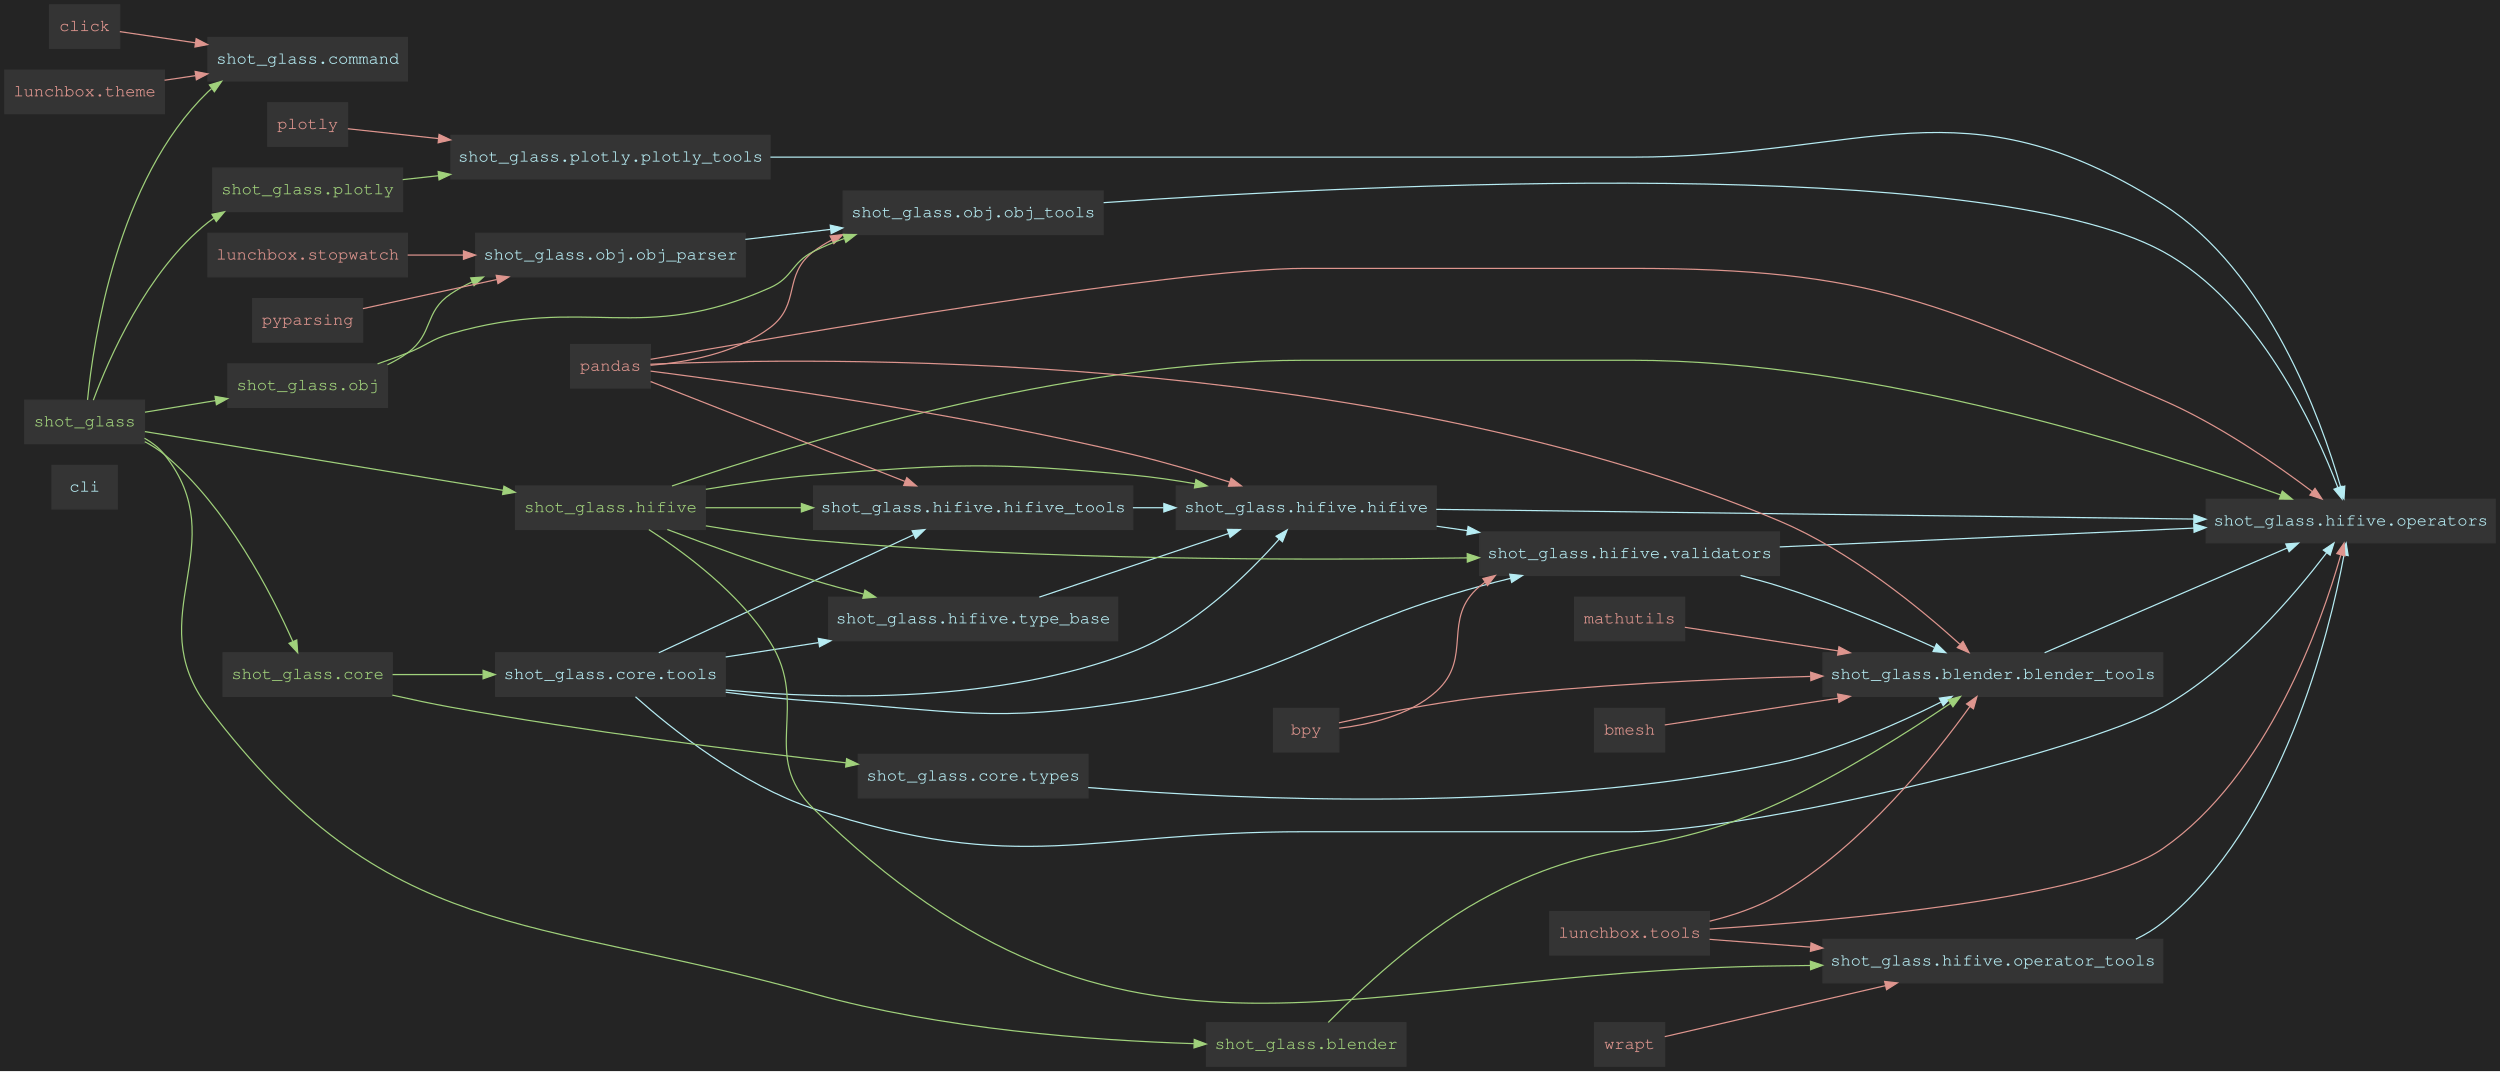
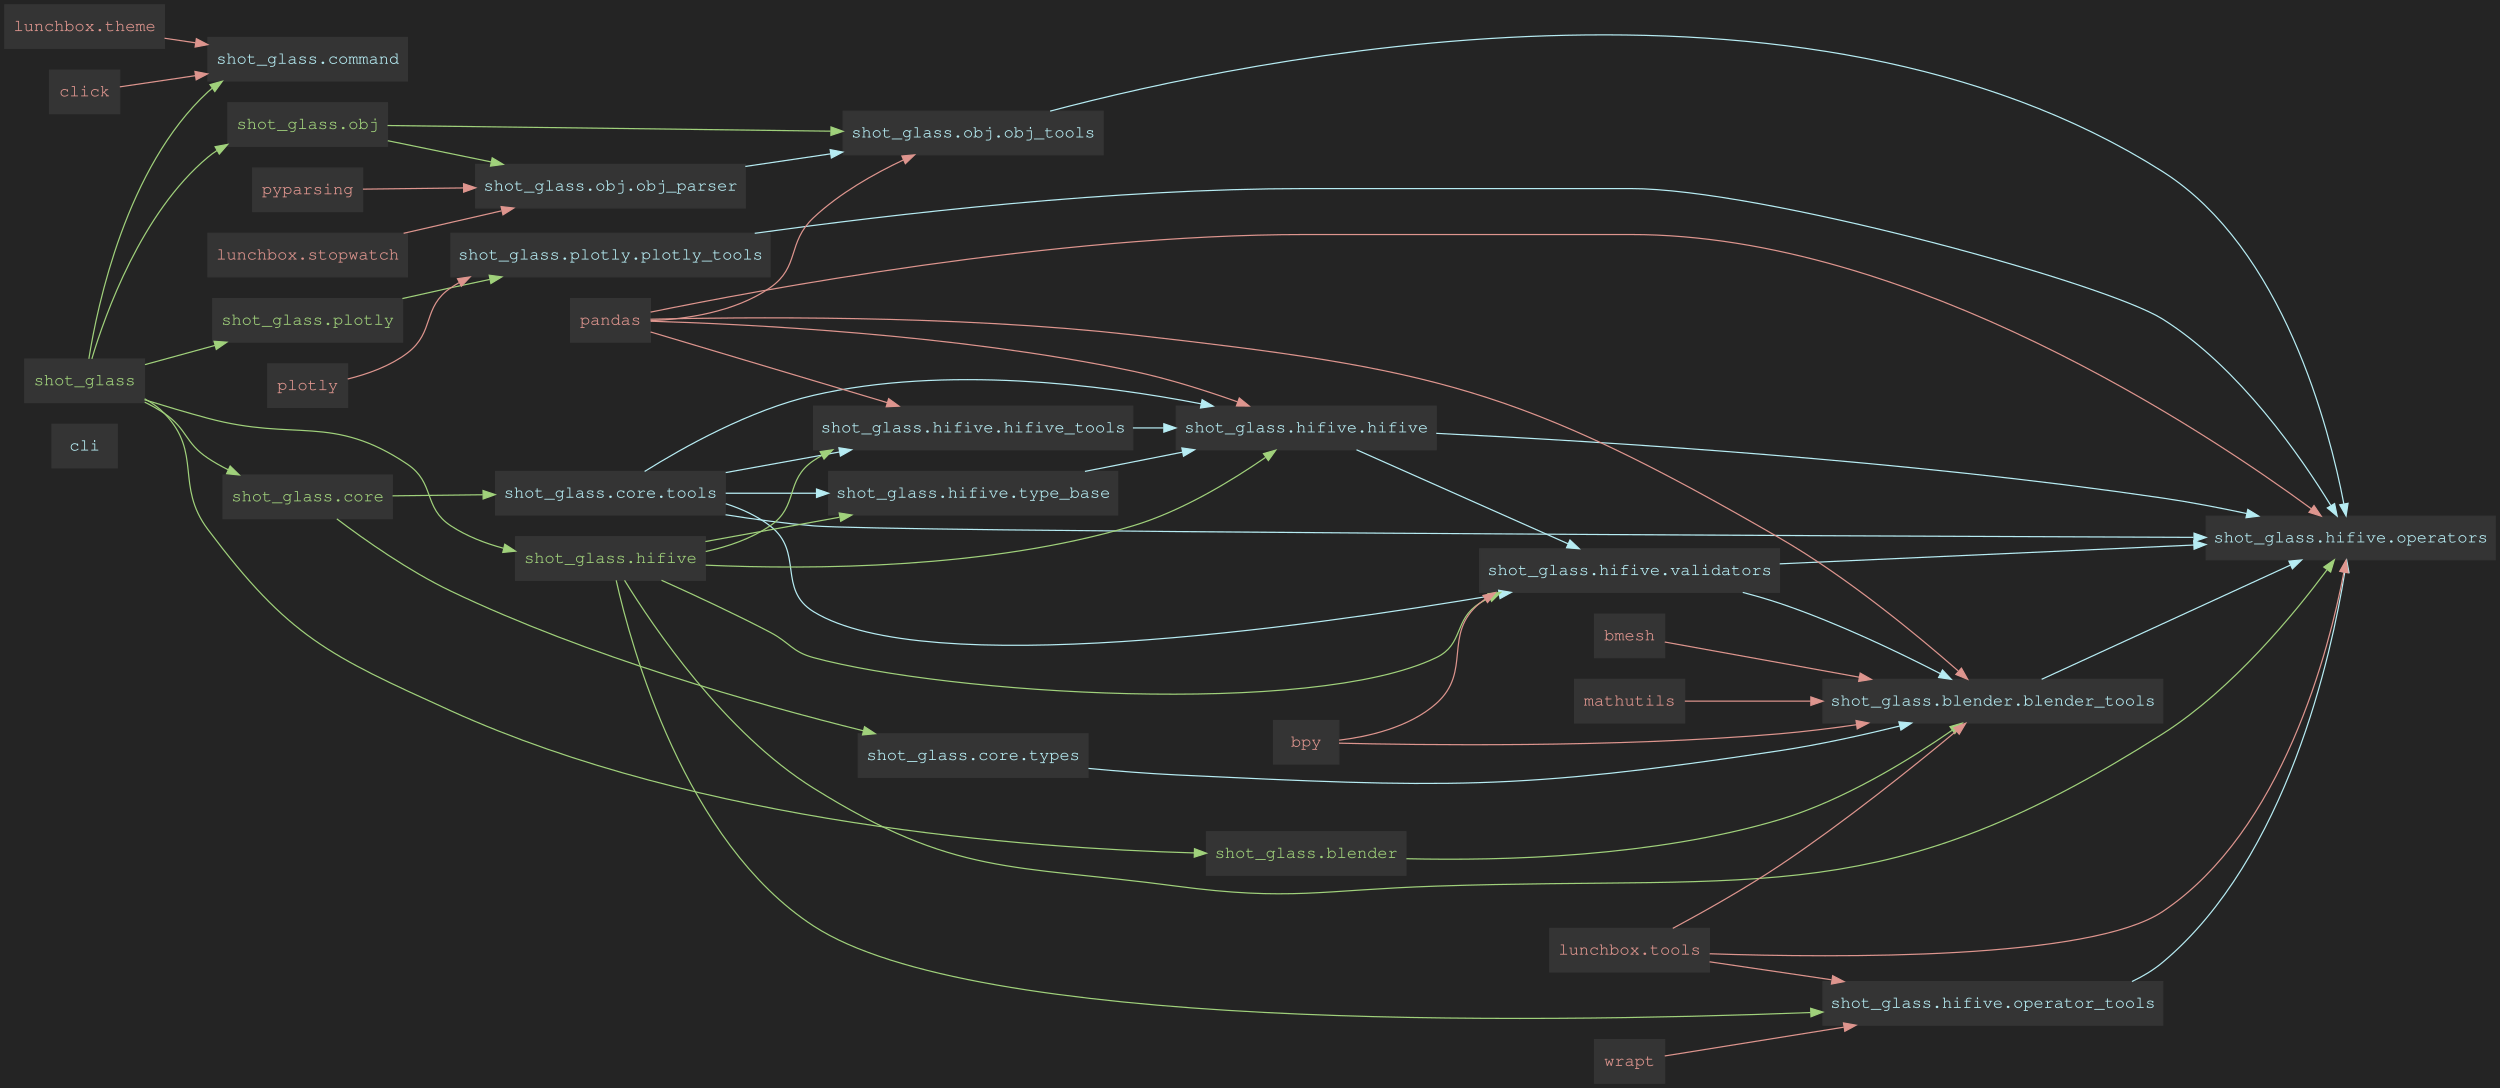
- <svg xmlns="http://www.w3.org/2000/svg" width="2068pt" height="886pt" viewBox="0.00 0.00 2068.00 886.00">
-   <g id="graph0" class="graph" transform="scale(1 1) rotate(0) translate(4 882)">
-     <polygon fill="#242424" stroke="transparent" points="-4,4 -4,-882 2064,-882 2064,4 -4,4" />
+ <svg xmlns="http://www.w3.org/2000/svg" width="2068pt" height="900pt" viewBox="0.00 0.00 2068.00 900.00">
+   <g id="graph0" class="graph" transform="scale(1 1) rotate(0) translate(4 896)">
+     <polygon fill="#242424" stroke="transparent" points="-4,4 -4,-896 2064,-896 2064,4 -4,4" />
    <g id="node1" class="node">
-       <polygon fill="#343434" stroke="#343434" points="93,-497 39,-497 39,-461 93,-461 93,-497" />
-       <text text-anchor="middle" x="66" y="-475.3" font-family="Courier,monospace" font-size="14.00" fill="#b6ecf3">cli</text>
+       <polygon fill="#343434" stroke="#343434" points="93,-545 39,-545 39,-509 93,-509 93,-545" />
+       <text text-anchor="middle" x="66" y="-523.3" font-family="Courier,monospace" font-size="14.00" fill="#b6ecf3">cli</text>
    </g>
    <g id="node2" class="node">
-       <polygon fill="#343434" stroke="#343434" points="1785,-342 1504,-342 1504,-306 1785,-306 1785,-342" />
-       <text text-anchor="middle" x="1644.5" y="-320.3" font-family="Courier,monospace" font-size="14.00" fill="#b6ecf3">shot_glass.blender.blender_tools</text>
+       <polygon fill="#343434" stroke="#343434" points="1785,-334 1504,-334 1504,-298 1785,-298 1785,-334" />
+       <text text-anchor="middle" x="1644.5" y="-312.3" font-family="Courier,monospace" font-size="14.00" fill="#b6ecf3">shot_glass.blender.blender_tools</text>
    </g>
    <g id="node9" class="node">
      <polygon fill="#343434" stroke="#343434" points="2060,-469 1821,-469 1821,-433 2060,-433 2060,-469" />
      <text text-anchor="middle" x="1940.5" y="-447.3" font-family="Courier,monospace" font-size="14.00" fill="#b6ecf3">shot_glass.hifive.operators</text>
    </g>
    <g id="edge1" class="edge">
-       <path fill="none" stroke="#b6ecf3" d="M1687.31,-342.06C1740.17,-364.9 1831.14,-404.19 1888.16,-428.82" />
-       <polygon fill="#b6ecf3" stroke="#b6ecf3" points="1886.79,-432.04 1897.36,-432.8 1889.57,-425.62 1886.79,-432.04" />
+       <path fill="none" stroke="#b6ecf3" d="M1684.85,-334.07C1738.06,-358.5 1832.92,-402.06 1890.64,-428.56" />
+       <polygon fill="#b6ecf3" stroke="#b6ecf3" points="1889.37,-431.83 1899.92,-432.82 1892.29,-425.47 1889.37,-431.83" />
    </g>
    <g id="node3" class="node">
-       <polygon fill="#343434" stroke="#343434" points="333,-851 168,-851 168,-815 333,-815 333,-851" />
-       <text text-anchor="middle" x="250.5" y="-829.3" font-family="Courier,monospace" font-size="14.00" fill="#b6ecf3">shot_glass.command</text>
+       <polygon fill="#343434" stroke="#343434" points="333,-865 168,-865 168,-829 333,-829 333,-865" />
+       <text text-anchor="middle" x="250.5" y="-843.3" font-family="Courier,monospace" font-size="14.00" fill="#b6ecf3">shot_glass.command</text>
    </g>
    <g id="node4" class="node">
-       <polygon fill="#343434" stroke="#343434" points="596,-342 406,-342 406,-306 596,-306 596,-342" />
-       <text text-anchor="middle" x="501" y="-320.3" font-family="Courier,monospace" font-size="14.00" fill="#b6ecf3">shot_glass.core.tools</text>
+       <polygon fill="#343434" stroke="#343434" points="596,-506 406,-506 406,-470 596,-470 596,-506" />
+       <text text-anchor="middle" x="501" y="-484.3" font-family="Courier,monospace" font-size="14.00" fill="#b6ecf3">shot_glass.core.tools</text>
    </g>
    <g id="node6" class="node">
-       <polygon fill="#343434" stroke="#343434" points="1184,-480 969,-480 969,-444 1184,-444 1184,-480" />
-       <text text-anchor="middle" x="1076.5" y="-458.3" font-family="Courier,monospace" font-size="14.00" fill="#b6ecf3">shot_glass.hifive.hifive</text>
+       <polygon fill="#343434" stroke="#343434" points="1184,-560 969,-560 969,-524 1184,-524 1184,-560" />
+       <text text-anchor="middle" x="1076.5" y="-538.3" font-family="Courier,monospace" font-size="14.00" fill="#b6ecf3">shot_glass.hifive.hifive</text>
    </g>
    <g id="edge2" class="edge">
-       <path fill="none" stroke="#b6ecf3" d="M596.33,-311.25C686.1,-302.97 823.36,-300.49 933,-343 983.27,-362.49 1028.68,-407.32 1054.13,-436.05" />
-       <polygon fill="#b6ecf3" stroke="#b6ecf3" points="1051.56,-438.43 1060.76,-443.69 1056.85,-433.85 1051.56,-438.43" />
+       <path fill="none" stroke="#b6ecf3" d="M529.22,-506.02C561.14,-525.97 616.4,-556.92 669,-569 777.63,-593.96 906.57,-577.95 989.64,-561.96" />
+       <polygon fill="#b6ecf3" stroke="#b6ecf3" points="990.4,-565.38 999.54,-560.02 989.05,-558.51 990.4,-565.38" />
    </g>
    <g id="node7" class="node">
-       <polygon fill="#343434" stroke="#343434" points="933,-480 669,-480 669,-444 933,-444 933,-480" />
-       <text text-anchor="middle" x="801" y="-458.3" font-family="Courier,monospace" font-size="14.00" fill="#b6ecf3">shot_glass.hifive.hifive_tools</text>
+       <polygon fill="#343434" stroke="#343434" points="933,-560 669,-560 669,-524 933,-524 933,-560" />
+       <text text-anchor="middle" x="801" y="-538.3" font-family="Courier,monospace" font-size="14.00" fill="#b6ecf3">shot_glass.hifive.hifive_tools</text>
    </g>
    <g id="edge3" class="edge">
-       <path fill="none" stroke="#b6ecf3" d="M540.96,-342.04C595.06,-367.09 692.89,-412.4 751.6,-439.59" />
-       <polygon fill="#b6ecf3" stroke="#b6ecf3" points="750.49,-442.93 761.03,-443.95 753.43,-436.58 750.49,-442.93" />
+       <path fill="none" stroke="#b6ecf3" d="M596.29,-505.09C626.22,-510.51 659.56,-516.55 690.47,-522.15" />
+       <polygon fill="#b6ecf3" stroke="#b6ecf3" points="689.94,-525.61 700.41,-523.95 691.19,-518.73 689.94,-525.61" />
    </g>
    <g id="edge4" class="edge">
-       <path fill="none" stroke="#b6ecf3" d="M521.67,-305.62C551.08,-279.46 609.45,-232.51 669,-213 840.87,-156.68 894.64,-194 1075.5,-194 1075.5,-194 1075.5,-194 1345,-194 1443.43,-194 1719.28,-259.89 1785,-297 1842.92,-329.7 1894.08,-390.01 1920.5,-424.66" />
-       <polygon fill="#b6ecf3" stroke="#b6ecf3" points="1917.87,-426.98 1926.67,-432.88 1923.47,-422.78 1917.87,-426.98" />
+       <path fill="none" stroke="#b6ecf3" d="M596.19,-470.2C619.87,-466.43 645.29,-463 669,-461 725.05,-456.28 1498.52,-452.73 1810.45,-451.49" />
+       <polygon fill="#b6ecf3" stroke="#b6ecf3" points="1810.91,-454.98 1820.9,-451.44 1810.89,-447.98 1810.91,-454.98" />
    </g>
    <g id="node10" class="node">
-       <polygon fill="#343434" stroke="#343434" points="920.5,-388 681.5,-388 681.5,-352 920.5,-352 920.5,-388" />
-       <text text-anchor="middle" x="801" y="-366.3" font-family="Courier,monospace" font-size="14.00" fill="#b6ecf3">shot_glass.hifive.type_base</text>
+       <polygon fill="#343434" stroke="#343434" points="920.5,-506 681.5,-506 681.5,-470 920.5,-470 920.5,-506" />
+       <text text-anchor="middle" x="801" y="-484.3" font-family="Courier,monospace" font-size="14.00" fill="#b6ecf3">shot_glass.hifive.type_base</text>
    </g>
    <g id="edge5" class="edge">
-       <path fill="none" stroke="#b6ecf3" d="M596.29,-338.55C620.68,-342.32 647.33,-346.43 673.09,-350.41" />
-       <polygon fill="#b6ecf3" stroke="#b6ecf3" points="672.87,-353.92 683.29,-351.98 673.94,-347 672.87,-353.92" />
+       <path fill="none" stroke="#b6ecf3" d="M596.29,-488C620.15,-488 646.18,-488 671.42,-488" />
+       <polygon fill="#b6ecf3" stroke="#b6ecf3" points="671.42,-491.5 681.42,-488 671.42,-484.5 671.42,-491.5" />
    </g>
    <g id="node11" class="node">
      <polygon fill="#343434" stroke="#343434" points="1468,-442 1220,-442 1220,-406 1468,-406 1468,-442" />
      <text text-anchor="middle" x="1344" y="-420.3" font-family="Courier,monospace" font-size="14.00" fill="#b6ecf3">shot_glass.hifive.validators</text>
    </g>
    <g id="edge6" class="edge">
-       <path fill="none" stroke="#b6ecf3" d="M596.29,-309.39C619.97,-306.32 645.36,-303.55 669,-302 786.08,-294.32 817.16,-283.33 933,-302 1065.65,-323.38 1090.43,-361.44 1220,-397 1228.27,-399.27 1236.9,-401.48 1245.57,-403.59" />
-       <polygon fill="#b6ecf3" stroke="#b6ecf3" points="1244.84,-407.01 1255.37,-405.93 1246.46,-400.21 1244.84,-407.01" />
+       <path fill="none" stroke="#b6ecf3" d="M596.33,-479.31C609.5,-475.13 622.21,-469.25 633,-461 661.11,-439.52 638.85,-408.52 669,-390 761.04,-333.47 1070.16,-376.01 1235.89,-404.24" />
+       <polygon fill="#b6ecf3" stroke="#b6ecf3" points="1235.66,-407.75 1246.11,-405.99 1236.85,-400.85 1235.66,-407.75" />
    </g>
    <g id="node5" class="node">
-       <polygon fill="#343434" stroke="#343434" points="896,-258 706,-258 706,-222 896,-222 896,-258" />
-       <text text-anchor="middle" x="801" y="-236.3" font-family="Courier,monospace" font-size="14.00" fill="#b6ecf3">shot_glass.core.types</text>
+       <polygon fill="#343434" stroke="#343434" points="896,-289 706,-289 706,-253 896,-253 896,-289" />
+       <text text-anchor="middle" x="801" y="-267.3" font-family="Courier,monospace" font-size="14.00" fill="#b6ecf3">shot_glass.core.types</text>
    </g>
    <g id="edge7" class="edge">
-       <path fill="none" stroke="#b6ecf3" d="M896.15,-230.55C1026.29,-219.97 1267.76,-209.29 1468,-251 1515.69,-260.93 1566.74,-283.68 1601.41,-301.17" />
-       <polygon fill="#b6ecf3" stroke="#b6ecf3" points="1600.24,-304.5 1610.74,-305.94 1603.43,-298.27 1600.24,-304.5" />
+       <path fill="none" stroke="#b6ecf3" d="M896.39,-260.37C920.06,-258.14 945.43,-256.13 969,-255 1190.7,-244.4 1248.53,-241.85 1468,-275 1500.94,-279.98 1536.84,-287.9 1567.54,-295.47" />
+       <polygon fill="#b6ecf3" stroke="#b6ecf3" points="1566.76,-298.88 1577.31,-297.91 1568.46,-292.09 1566.76,-298.88" />
    </g>
    <g id="edge8" class="edge">
-       <path fill="none" stroke="#b6ecf3" d="M1184.06,-460.64C1342.61,-458.62 1640.2,-454.82 1810.72,-452.64" />
-       <polygon fill="#b6ecf3" stroke="#b6ecf3" points="1810.81,-456.14 1820.76,-452.52 1810.72,-449.14 1810.81,-456.14" />
+       <path fill="none" stroke="#b6ecf3" d="M1184.06,-537.54C1322.96,-530.75 1573.15,-515.18 1785,-484 1807.69,-480.66 1832.05,-475.98 1854.55,-471.19" />
+       <polygon fill="#b6ecf3" stroke="#b6ecf3" points="1855.38,-474.6 1864.41,-469.07 1853.9,-467.76 1855.38,-474.6" />
    </g>
    <g id="edge9" class="edge">
-       <path fill="none" stroke="#b6ecf3" d="M1184.34,-446.71C1192.73,-445.51 1201.26,-444.29 1209.8,-443.06" />
-       <polygon fill="#b6ecf3" stroke="#b6ecf3" points="1210.41,-446.51 1219.81,-441.63 1209.41,-439.58 1210.41,-446.51" />
+       <path fill="none" stroke="#b6ecf3" d="M1118.11,-523.95C1165.06,-503.09 1242.34,-468.74 1292.95,-446.24" />
+       <polygon fill="#b6ecf3" stroke="#b6ecf3" points="1294.68,-449.31 1302.39,-442.05 1291.83,-442.91 1294.68,-449.31" />
    </g>
    <g id="edge10" class="edge">
-       <path fill="none" stroke="#b6ecf3" d="M933.14,-462C941.62,-462 950.13,-462 958.54,-462" />
-       <polygon fill="#b6ecf3" stroke="#b6ecf3" points="958.73,-465.5 968.73,-462 958.73,-458.5 958.73,-465.5" />
+       <path fill="none" stroke="#b6ecf3" d="M933.14,-542C941.62,-542 950.13,-542 958.54,-542" />
+       <polygon fill="#b6ecf3" stroke="#b6ecf3" points="958.73,-545.5 968.73,-542 958.73,-538.5 958.73,-545.5" />
    </g>
    <g id="node8" class="node">
-       <polygon fill="#343434" stroke="#343434" points="1785,-105 1504,-105 1504,-69 1785,-69 1785,-105" />
-       <text text-anchor="middle" x="1644.5" y="-83.3" font-family="Courier,monospace" font-size="14.00" fill="#b6ecf3">shot_glass.hifive.operator_tools</text>
+       <polygon fill="#343434" stroke="#343434" points="1785,-84 1504,-84 1504,-48 1785,-48 1785,-84" />
+       <text text-anchor="middle" x="1644.5" y="-62.3" font-family="Courier,monospace" font-size="14.00" fill="#b6ecf3">shot_glass.hifive.operator_tools</text>
    </g>
    <g id="edge11" class="edge">
-       <path fill="none" stroke="#b6ecf3" d="M1762.78,-105.14C1770.72,-108.96 1778.24,-113.53 1785,-119 1884.27,-199.34 1922.88,-358.02 1934.9,-422.63" />
-       <polygon fill="#b6ecf3" stroke="#b6ecf3" points="1931.53,-423.63 1936.73,-432.86 1938.42,-422.4 1931.53,-423.63" />
+       <path fill="none" stroke="#b6ecf3" d="M1759.53,-84.09C1768.7,-88.36 1777.36,-93.59 1785,-100 1888.19,-186.5 1924.77,-355.39 1935.57,-422.51" />
+       <polygon fill="#b6ecf3" stroke="#b6ecf3" points="1932.17,-423.39 1937.15,-432.74 1939.09,-422.32 1932.17,-423.39" />
    </g>
    <g id="edge12" class="edge">
-       <path fill="none" stroke="#b6ecf3" d="M855.71,-388.07C900.68,-403.19 964.94,-424.81 1012.36,-440.76" />
-       <polygon fill="#b6ecf3" stroke="#b6ecf3" points="1011.32,-444.1 1021.91,-443.97 1013.55,-437.47 1011.32,-444.1" />
+       <path fill="none" stroke="#b6ecf3" d="M893.45,-506.06C919.34,-511.17 947.67,-516.76 974.1,-521.98" />
+       <polygon fill="#b6ecf3" stroke="#b6ecf3" points="973.65,-525.46 984.13,-523.96 975,-518.59 973.65,-525.46" />
    </g>
    <g id="edge13" class="edge">
-       <path fill="none" stroke="#b6ecf3" d="M1435.83,-405.98C1446.75,-403.25 1457.68,-400.25 1468,-397 1512.45,-383 1561.27,-362.23 1596.1,-346.42" />
-       <polygon fill="#b6ecf3" stroke="#b6ecf3" points="1597.91,-349.45 1605.54,-342.1 1594.99,-343.08 1597.91,-349.45" />
+       <path fill="none" stroke="#b6ecf3" d="M1437.61,-405.94C1447.95,-403.26 1458.26,-400.27 1468,-397 1515.01,-381.2 1566.23,-356.65 1601.14,-338.71" />
+       <polygon fill="#b6ecf3" stroke="#b6ecf3" points="1602.82,-341.78 1610.09,-334.07 1599.6,-335.57 1602.82,-341.78" />
    </g>
    <g id="edge14" class="edge">
      <path fill="none" stroke="#b6ecf3" d="M1468.18,-429.59C1568.32,-434.14 1709.16,-440.54 1810.77,-445.15" />
      <polygon fill="#b6ecf3" stroke="#b6ecf3" points="1810.64,-448.65 1820.79,-445.61 1810.95,-441.66 1810.64,-448.65" />
    </g>
    <g id="node12" class="node">
-       <polygon fill="#343434" stroke="#343434" points="612.5,-689 389.5,-689 389.5,-653 612.5,-653 612.5,-689" />
-       <text text-anchor="middle" x="501" y="-667.3" font-family="Courier,monospace" font-size="14.00" fill="#b6ecf3">shot_glass.obj.obj_parser</text>
+       <polygon fill="#343434" stroke="#343434" points="612.5,-760 389.5,-760 389.5,-724 612.5,-724 612.5,-760" />
+       <text text-anchor="middle" x="501" y="-738.3" font-family="Courier,monospace" font-size="14.00" fill="#b6ecf3">shot_glass.obj.obj_parser</text>
    </g>
    <g id="node13" class="node">
-       <polygon fill="#343434" stroke="#343434" points="908.5,-724 693.5,-724 693.5,-688 908.5,-688 908.5,-724" />
-       <text text-anchor="middle" x="801" y="-702.3" font-family="Courier,monospace" font-size="14.00" fill="#b6ecf3">shot_glass.obj.obj_tools</text>
+       <polygon fill="#343434" stroke="#343434" points="908.5,-804 693.5,-804 693.5,-768 908.5,-768 908.5,-804" />
+       <text text-anchor="middle" x="801" y="-782.3" font-family="Courier,monospace" font-size="14.00" fill="#b6ecf3">shot_glass.obj.obj_tools</text>
    </g>
    <g id="edge15" class="edge">
-       <path fill="none" stroke="#b6ecf3" d="M612.54,-683.98C635.48,-686.68 659.73,-689.53 682.9,-692.25" />
-       <polygon fill="#b6ecf3" stroke="#b6ecf3" points="682.76,-695.75 693.1,-693.45 683.58,-688.8 682.76,-695.75" />
+       <path fill="none" stroke="#b6ecf3" d="M612.54,-758.32C635.59,-761.72 659.95,-765.32 683.21,-768.76" />
+       <polygon fill="#b6ecf3" stroke="#b6ecf3" points="682.7,-772.22 693.1,-770.22 683.72,-765.29 682.7,-772.22" />
    </g>
    <g id="edge16" class="edge">
-       <path fill="none" stroke="#b6ecf3" d="M908.91,-714.36C1131.62,-729.87 1636.83,-754.7 1785,-674 1863.94,-631.01 1911.05,-528.18 1929.91,-478.62" />
-       <polygon fill="#b6ecf3" stroke="#b6ecf3" points="1933.22,-479.77 1933.41,-469.18 1926.66,-477.34 1933.22,-479.77" />
+       <path fill="none" stroke="#b6ecf3" d="M864.66,-804.08C1030.29,-847.93 1487.37,-943.06 1785,-754 1884.65,-690.7 1922.89,-541.46 1934.85,-479.13" />
+       <polygon fill="#b6ecf3" stroke="#b6ecf3" points="1938.31,-479.68 1936.67,-469.21 1931.43,-478.42 1938.31,-479.68" />
    </g>
    <g id="node14" class="node">
-       <polygon fill="#343434" stroke="#343434" points="633,-770 369,-770 369,-734 633,-734 633,-770" />
-       <text text-anchor="middle" x="501" y="-748.3" font-family="Courier,monospace" font-size="14.00" fill="#b6ecf3">shot_glass.plotly.plotly_tools</text>
+       <polygon fill="#343434" stroke="#343434" points="633,-703 369,-703 369,-667 633,-667 633,-703" />
+       <text text-anchor="middle" x="501" y="-681.3" font-family="Courier,monospace" font-size="14.00" fill="#b6ecf3">shot_glass.plotly.plotly_tools</text>
    </g>
    <g id="edge17" class="edge">
-       <path fill="none" stroke="#b6ecf3" d="M633.26,-752C749.5,-752 923.79,-752 1075.5,-752 1075.5,-752 1075.5,-752 1345,-752 1541.32,-752 1619,-817.81 1785,-713 1872.04,-658.04 1916.11,-534.86 1932.18,-479.23" />
-       <polygon fill="#b6ecf3" stroke="#b6ecf3" points="1935.62,-479.92 1934.94,-469.35 1928.88,-478.04 1935.62,-479.92" />
+       <path fill="none" stroke="#b6ecf3" d="M620.31,-703.01C736.05,-719.05 917.46,-740 1075.5,-740 1075.5,-740 1075.5,-740 1345,-740 1451.43,-740 1736.5,-662.52 1785,-632 1848.59,-591.99 1899.79,-517.5 1924.12,-477.7" />
+       <polygon fill="#b6ecf3" stroke="#b6ecf3" points="1927.16,-479.43 1929.31,-469.06 1921.16,-475.83 1927.16,-479.43" />
    </g>
    <g id="node15" class="node">
-       <polygon fill="#343434" stroke="#343434" points="95,-878 37,-878 37,-842 95,-842 95,-878" />
-       <text text-anchor="middle" x="66" y="-856.3" font-family="Courier,monospace" font-size="14.00" fill="#de958e">click</text>
+       <polygon fill="#343434" stroke="#343434" points="95,-838 37,-838 37,-802 95,-802 95,-838" />
+       <text text-anchor="middle" x="66" y="-816.3" font-family="Courier,monospace" font-size="14.00" fill="#de958e">click</text>
    </g>
    <g id="edge18" class="edge">
-       <path fill="none" stroke="#de958e" d="M95.12,-855.84C112.1,-853.33 134.81,-849.97 157.57,-846.6" />
-       <polygon fill="#de958e" stroke="#de958e" points="158.28,-850.03 167.66,-845.11 157.26,-843.11 158.28,-850.03" />
+       <path fill="none" stroke="#de958e" d="M95.12,-824.16C112.1,-826.67 134.81,-830.03 157.57,-833.4" />
+       <polygon fill="#de958e" stroke="#de958e" points="157.26,-836.89 167.66,-834.89 158.28,-829.97 157.26,-836.89" />
    </g>
    <g id="node16" class="node">
-       <polygon fill="#343434" stroke="#343434" points="132,-824 0,-824 0,-788 132,-788 132,-824" />
-       <text text-anchor="middle" x="66" y="-802.3" font-family="Courier,monospace" font-size="14.00" fill="#de958e">lunchbox.theme</text>
+       <polygon fill="#343434" stroke="#343434" points="132,-892 0,-892 0,-856 132,-856 132,-892" />
+       <text text-anchor="middle" x="66" y="-870.3" font-family="Courier,monospace" font-size="14.00" fill="#de958e">lunchbox.theme</text>
    </g>
    <g id="edge19" class="edge">
-       <path fill="none" stroke="#de958e" d="M132.11,-815.63C140.43,-816.86 149.06,-818.14 157.69,-819.42" />
-       <polygon fill="#de958e" stroke="#de958e" points="157.41,-822.91 167.82,-820.92 158.44,-815.99 157.41,-822.91" />
+       <path fill="none" stroke="#de958e" d="M132.11,-864.37C140.43,-863.14 149.06,-861.86 157.69,-860.58" />
+       <polygon fill="#de958e" stroke="#de958e" points="158.44,-864.01 167.82,-859.08 157.41,-857.09 158.44,-864.01" />
    </g>
    <g id="node17" class="node">
-       <polygon fill="#343434" stroke="#343434" points="320.5,-342 180.5,-342 180.5,-306 320.5,-306 320.5,-342" />
-       <text text-anchor="middle" x="250.5" y="-320.3" font-family="Courier,monospace" font-size="14.00" fill="#a0d17b">shot_glass.core</text>
+       <polygon fill="#343434" stroke="#343434" points="320.5,-503 180.5,-503 180.5,-467 320.5,-467 320.5,-503" />
+       <text text-anchor="middle" x="250.5" y="-481.3" font-family="Courier,monospace" font-size="14.00" fill="#a0d17b">shot_glass.core</text>
    </g>
    <g id="edge20" class="edge">
-       <path fill="none" stroke="#a0d17b" d="M320.72,-324C343.82,-324 370.1,-324 395.28,-324" />
-       <polygon fill="#a0d17b" stroke="#a0d17b" points="395.61,-327.5 405.61,-324 395.61,-320.5 395.61,-327.5" />
+       <path fill="none" stroke="#a0d17b" d="M320.72,-485.84C343.82,-486.11 370.1,-486.43 395.28,-486.74" />
+       <polygon fill="#a0d17b" stroke="#a0d17b" points="395.57,-490.24 405.61,-486.86 395.66,-483.24 395.57,-490.24" />
    </g>
    <g id="edge21" class="edge">
-       <path fill="none" stroke="#a0d17b" d="M320.55,-306.99C336.41,-303.4 353.24,-299.85 369,-297 480.03,-276.95 608.36,-260.88 695.92,-250.98" />
-       <polygon fill="#a0d17b" stroke="#a0d17b" points="696.31,-254.45 705.86,-249.86 695.53,-247.5 696.31,-254.45" />
+       <path fill="none" stroke="#a0d17b" d="M274.63,-466.79C297.52,-449.48 334.1,-423.68 369,-407 481.76,-353.11 621.05,-313.63 710.21,-291.49" />
+       <polygon fill="#a0d17b" stroke="#a0d17b" points="711.15,-294.87 720.02,-289.08 709.47,-288.07 711.15,-294.87" />
    </g>
    <g id="node18" class="node">
-       <polygon fill="#343434" stroke="#343434" points="115.5,-551 16.5,-551 16.5,-515 115.5,-515 115.5,-551" />
-       <text text-anchor="middle" x="66" y="-529.3" font-family="Courier,monospace" font-size="14.00" fill="#a0d17b">shot_glass</text>
+       <polygon fill="#343434" stroke="#343434" points="115.5,-599 16.5,-599 16.5,-563 115.5,-563 115.5,-599" />
+       <text text-anchor="middle" x="66" y="-577.3" font-family="Courier,monospace" font-size="14.00" fill="#a0d17b">shot_glass</text>
    </g>
    <g id="edge22" class="edge">
-       <path fill="none" stroke="#a0d17b" d="M68.42,-551.19C73.16,-599.68 92.77,-733.32 168,-806 168.96,-806.93 169.96,-807.83 170.99,-808.7" />
-       <polygon fill="#a0d17b" stroke="#a0d17b" points="169.23,-811.75 179.38,-814.77 173.33,-806.07 169.23,-811.75" />
+       <path fill="none" stroke="#a0d17b" d="M69.5,-599.19C76.55,-643.47 100.64,-757.82 168,-820 169.13,-821.04 170.3,-822.05 171.51,-823.01" />
+       <polygon fill="#a0d17b" stroke="#a0d17b" points="169.72,-826.03 179.94,-828.83 173.7,-820.27 169.72,-826.03" />
    </g>
    <g id="edge23" class="edge">
-       <path fill="none" stroke="#a0d17b" d="M115.75,-516.65C121.54,-513.6 127.12,-510.07 132,-506 183.9,-462.67 220.85,-390.45 238.25,-351.28" />
-       <polygon fill="#a0d17b" stroke="#a0d17b" points="241.48,-352.64 242.25,-342.07 235.06,-349.85 241.48,-352.64" />
+       <path fill="none" stroke="#a0d17b" d="M115.71,-563.35C121.39,-560.55 126.94,-557.43 132,-554 150.98,-541.11 148.89,-529.7 168,-517 173.23,-513.52 178.9,-510.33 184.73,-507.43" />
+       <polygon fill="#a0d17b" stroke="#a0d17b" points="186.4,-510.51 193.98,-503.1 183.44,-504.17 186.4,-510.51" />
    </g>
    <g id="node19" class="node">
-       <polygon fill="#343434" stroke="#343434" points="1159,-36 994,-36 994,0 1159,0 1159,-36" />
-       <text text-anchor="middle" x="1076.5" y="-14.3" font-family="Courier,monospace" font-size="14.00" fill="#a0d17b">shot_glass.blender</text>
+       <polygon fill="#343434" stroke="#343434" points="316.5,-811 184.5,-811 184.5,-775 316.5,-775 316.5,-811" />
+       <text text-anchor="middle" x="250.5" y="-789.3" font-family="Courier,monospace" font-size="14.00" fill="#a0d17b">shot_glass.obj</text>
    </g>
    <g id="edge24" class="edge">
-       <path fill="none" stroke="#a0d17b" d="M115.57,-519.47C121.82,-515.95 127.58,-511.54 132,-506 190.82,-432.34 110.98,-372.05 168,-297 317.02,-100.87 431.76,-126.27 669,-60 774.28,-30.59 900.08,-21.37 983.56,-18.69" />
-       <polygon fill="#a0d17b" stroke="#a0d17b" points="983.89,-22.18 993.78,-18.38 983.68,-15.18 983.89,-22.18" />
+       <path fill="none" stroke="#a0d17b" d="M71.97,-599.15C82.98,-636.01 112.94,-720.04 168,-766 170.38,-767.99 172.92,-769.83 175.56,-771.54" />
+       <polygon fill="#a0d17b" stroke="#a0d17b" points="173.93,-774.64 184.35,-776.56 177.4,-768.56 173.93,-774.64" />
    </g>
    <g id="node21" class="node">
-       <polygon fill="#343434" stroke="#343434" points="579.5,-480 422.5,-480 422.5,-444 579.5,-444 579.5,-480" />
-       <text text-anchor="middle" x="501" y="-458.3" font-family="Courier,monospace" font-size="14.00" fill="#a0d17b">shot_glass.hifive</text>
+       <polygon fill="#343434" stroke="#343434" points="1159,-208 994,-208 994,-172 1159,-172 1159,-208" />
+       <text text-anchor="middle" x="1076.5" y="-186.3" font-family="Courier,monospace" font-size="14.00" fill="#a0d17b">shot_glass.blender</text>
    </g>
    <g id="edge25" class="edge">
-       <path fill="none" stroke="#a0d17b" d="M115.83,-524.99C187.6,-513.23 322.71,-491.07 412.04,-476.42" />
-       <polygon fill="#a0d17b" stroke="#a0d17b" points="412.86,-479.84 422.16,-474.76 411.73,-472.93 412.86,-479.84" />
+       <path fill="none" stroke="#a0d17b" d="M115.65,-566.14C121.67,-562.84 127.33,-558.83 132,-554 163.65,-521.22 140.63,-494.43 168,-458 234.95,-368.88 267.48,-354.03 369,-308 574.93,-214.64 844.74,-194.37 983.8,-190.46" />
+       <polygon fill="#a0d17b" stroke="#a0d17b" points="984.08,-193.96 993.99,-190.2 983.9,-186.96 984.08,-193.96" />
+     </g>
+     <g id="node22" class="node">
+       <polygon fill="#343434" stroke="#343434" points="579.5,-452 422.5,-452 422.5,-416 579.5,-416 579.5,-452" />
+       <text text-anchor="middle" x="501" y="-430.3" font-family="Courier,monospace" font-size="14.00" fill="#a0d17b">shot_glass.hifive</text>
+     </g>
+     <g id="edge26" class="edge">
+       <path fill="none" stroke="#a0d17b" d="M115.6,-565.31C132.15,-560.18 150.82,-554.61 168,-550 240.68,-530.5 270.52,-553.95 333,-512 356.04,-496.54 345.79,-476.2 369,-461 381.99,-452.5 397.13,-446.59 412.41,-442.51" />
+       <polygon fill="#a0d17b" stroke="#a0d17b" points="413.55,-445.84 422.45,-440.08 411.91,-439.03 413.55,-445.84" />
+     </g>
+     <g id="node26" class="node">
+       <polygon fill="#343434" stroke="#343434" points="329,-649 172,-649 172,-613 329,-613 329,-649" />
+       <text text-anchor="middle" x="250.5" y="-627.3" font-family="Courier,monospace" font-size="14.00" fill="#a0d17b">shot_glass.plotly</text>
+     </g>
+     <g id="edge27" class="edge">
+       <path fill="none" stroke="#a0d17b" d="M115.91,-594.4C133.7,-599.27 154.25,-604.91 173.82,-610.27" />
+       <polygon fill="#a0d17b" stroke="#a0d17b" points="173.07,-613.69 183.64,-612.96 174.92,-606.94 173.07,-613.69" />
+     </g>
+     <g id="edge28" class="edge">
+       <path fill="none" stroke="#a0d17b" d="M316.79,-779.6C342.9,-774.24 373.54,-767.95 402.2,-762.07" />
+       <polygon fill="#a0d17b" stroke="#a0d17b" points="403.16,-765.45 412.25,-760.01 401.75,-758.59 403.16,-765.45" />
+     </g>
+     <g id="edge29" class="edge">
+       <path fill="none" stroke="#a0d17b" d="M316.57,-792.17C406.77,-791.02 571.27,-788.92 683.07,-787.49" />
+       <polygon fill="#a0d17b" stroke="#a0d17b" points="683.42,-790.99 693.38,-787.36 683.33,-783.99 683.42,-790.99" />
+     </g>
+     <g id="node20" class="node">
+       <polygon fill="#343434" stroke="#343434" points="333,-703 168,-703 168,-667 333,-667 333,-703" />
+       <text text-anchor="middle" x="250.5" y="-681.3" font-family="Courier,monospace" font-size="14.00" fill="#de958e">lunchbox.stopwatch</text>
+     </g>
+     <g id="edge30" class="edge">
+       <path fill="none" stroke="#de958e" d="M329.87,-703.02C342.94,-706.02 356.35,-709.1 369,-712 382.54,-715.11 396.87,-718.39 410.89,-721.6" />
+       <polygon fill="#de958e" stroke="#de958e" points="410.5,-725.1 421.03,-723.92 412.06,-718.28 410.5,-725.1" />
+     </g>
+     <g id="edge31" class="edge">
+       <path fill="none" stroke="#a0d17b" d="M1159.37,-185.67C1239.68,-183.77 1364.78,-187.15 1468,-218 1521.56,-234.01 1576.81,-268.35 1610.66,-291.82" />
+       <polygon fill="#a0d17b" stroke="#a0d17b" points="1609.01,-294.94 1619.2,-297.83 1613.04,-289.21 1609.01,-294.94" />
+     </g>
+     <g id="edge32" class="edge">
+       <path fill="none" stroke="#a0d17b" d="M579.73,-428.5C667.48,-424.65 813.55,-425.39 933,-461 973.6,-473.1 1015.18,-498.53 1042.86,-517.68" />
+       <polygon fill="#a0d17b" stroke="#a0d17b" points="1041.15,-520.76 1051.34,-523.66 1045.18,-515.04 1041.15,-520.76" />
+     </g>
+     <g id="edge33" class="edge">
+       <path fill="none" stroke="#a0d17b" d="M579.75,-439.79C598.33,-443.84 617.31,-450.42 633,-461 656.92,-477.12 645.08,-498.88 669,-515 671.19,-516.48 673.44,-517.87 675.75,-519.2" />
+       <polygon fill="#a0d17b" stroke="#a0d17b" points="674.42,-522.45 684.9,-523.95 677.64,-516.24 674.42,-522.45" />
+     </g>
+     <g id="edge34" class="edge">
+       <path fill="none" stroke="#a0d17b" d="M505.71,-415.93C517.9,-361.64 562.24,-199.45 669,-130 801.05,-44.09 1254.89,-49.18 1493.76,-58.43" />
+       <polygon fill="#a0d17b" stroke="#a0d17b" points="1493.78,-61.93 1503.91,-58.83 1494.06,-54.94 1493.78,-61.93" />
+     </g>
+     <g id="edge35" class="edge">
+       <path fill="none" stroke="#a0d17b" d="M512.64,-415.95C535.95,-378.03 595.36,-289.83 669,-244 786.25,-171.02 832.09,-181.16 969,-163 1063.73,-150.44 1088.5,-159.81 1184,-163 1456.77,-172.11 1554.83,-142.34 1785,-289 1842.86,-325.87 1894.39,-388.93 1920.81,-424.52" />
+       <polygon fill="#a0d17b" stroke="#a0d17b" points="1918.24,-426.94 1926.97,-432.95 1923.89,-422.81 1918.24,-426.94" />
+     </g>
+     <g id="edge36" class="edge">
+       <path fill="none" stroke="#a0d17b" d="M579.52,-448.05C613.33,-454.17 653.58,-461.47 690.38,-468.14" />
+       <polygon fill="#a0d17b" stroke="#a0d17b" points="690.19,-471.66 700.65,-470 691.44,-464.77 690.19,-471.66" />
+     </g>
+     <g id="edge37" class="edge">
+       <path fill="none" stroke="#a0d17b" d="M543.19,-416C569.23,-404.33 603.43,-388.47 633,-373 649.41,-364.41 651.12,-356.83 669,-352 779.48,-322.13 1080.85,-302.42 1184,-352 1207.08,-363.1 1198.25,-383.48 1220,-397 1222.65,-398.65 1225.39,-400.2 1228.2,-401.65" />
+       <polygon fill="#a0d17b" stroke="#a0d17b" points="1226.85,-404.88 1237.39,-405.99 1229.84,-398.55 1226.85,-404.88" />
+     </g>
+     <g id="node23" class="node">
+       <polygon fill="#343434" stroke="#343434" points="296,-757 205,-757 205,-721 296,-721 296,-757" />
+       <text text-anchor="middle" x="250.5" y="-735.3" font-family="Courier,monospace" font-size="14.00" fill="#de958e">pyparsing</text>
+     </g>
+     <g id="edge38" class="edge">
+       <path fill="none" stroke="#de958e" d="M296.21,-739.54C319.69,-739.82 349.7,-740.19 379.43,-740.54" />
+       <polygon fill="#de958e" stroke="#de958e" points="379.45,-744.04 389.5,-740.67 379.54,-737.05 379.45,-744.04" />
+     </g>
+     <g id="node24" class="node">
+       <polygon fill="#343434" stroke="#343434" points="1373,-388 1315,-388 1315,-352 1373,-352 1373,-388" />
+       <text text-anchor="middle" x="1344" y="-366.3" font-family="Courier,monospace" font-size="14.00" fill="#de958e">bmesh</text>
+     </g>
+     <g id="edge39" class="edge">
+       <path fill="none" stroke="#de958e" d="M1373.08,-364.92C1409.78,-358.28 1476.19,-346.27 1534.01,-335.81" />
+       <polygon fill="#de958e" stroke="#de958e" points="1534.74,-339.23 1543.96,-334.01 1533.49,-332.34 1534.74,-339.23" />
    </g>
    <g id="node25" class="node">
-       <polygon fill="#343434" stroke="#343434" points="316.5,-581 184.5,-581 184.5,-545 316.5,-545 316.5,-581" />
-       <text text-anchor="middle" x="250.5" y="-559.3" font-family="Courier,monospace" font-size="14.00" fill="#a0d17b">shot_glass.obj</text>
-     </g>
-     <g id="edge26" class="edge">
-       <path fill="none" stroke="#a0d17b" d="M115.91,-541.04C133.88,-543.99 154.67,-547.41 174.42,-550.66" />
-       <polygon fill="#a0d17b" stroke="#a0d17b" points="173.88,-554.12 184.32,-552.29 175.02,-547.21 173.88,-554.12" />
+       <polygon fill="#343434" stroke="#343434" points="534,-649 468,-649 468,-613 534,-613 534,-649" />
+       <text text-anchor="middle" x="501" y="-627.3" font-family="Courier,monospace" font-size="14.00" fill="#de958e">pandas</text>
+     </g>
+     <g id="edge40" class="edge">
+       <path fill="none" stroke="#de958e" d="M534.03,-631.95C605.75,-633.67 784.6,-635.73 933,-619 1180.66,-591.09 1252.31,-575.86 1468,-451 1524.12,-418.51 1582.49,-370.21 1615.77,-341.05" />
+       <polygon fill="#de958e" stroke="#de958e" points="1618.5,-343.32 1623.68,-334.07 1613.87,-338.07 1618.5,-343.32" />
+     </g>
+     <g id="edge41" class="edge">
+       <path fill="none" stroke="#de958e" d="M534.27,-630.29C606.47,-628.17 786.24,-619.95 933,-589 962.16,-582.85 993.71,-572.81 1019.69,-563.59" />
+       <polygon fill="#de958e" stroke="#de958e" points="1021.14,-566.79 1029.36,-560.1 1018.77,-560.2 1021.14,-566.79" />
+     </g>
+     <g id="edge42" class="edge">
+       <path fill="none" stroke="#de958e" d="M534.17,-621.39C580.75,-607.48 668.12,-581.39 729.97,-562.91" />
+       <polygon fill="#de958e" stroke="#de958e" points="731.09,-566.23 739.67,-560.02 729.09,-559.53 731.09,-566.23" />
+     </g>
+     <g id="edge43" class="edge">
+       <path fill="none" stroke="#de958e" d="M534.16,-637.81C621.03,-655.58 867.83,-702 1075.5,-702 1075.5,-702 1075.5,-702 1345,-702 1576.79,-702 1822.23,-538.06 1907.86,-475.16" />
+       <polygon fill="#de958e" stroke="#de958e" points="1910.15,-477.82 1916.1,-469.05 1905.99,-472.19 1910.15,-477.82" />
+     </g>
+     <g id="edge44" class="edge">
+       <path fill="none" stroke="#de958e" d="M534.13,-630.71C562.49,-631.96 603.77,-637.6 633,-658 657.88,-675.36 646.86,-695.25 669,-716 690.35,-736.01 718.52,-752.04 743.27,-763.68" />
+       <polygon fill="#de958e" stroke="#de958e" points="742.01,-766.96 752.56,-767.93 744.92,-760.59 742.01,-766.96" />
+     </g>
+     <g id="edge45" class="edge">
+       <path fill="none" stroke="#a0d17b" d="M328.87,-649.04C342.24,-652.08 356.01,-655.17 369,-658 379.42,-660.27 390.32,-662.6 401.19,-664.88" />
+       <polygon fill="#a0d17b" stroke="#a0d17b" points="400.65,-668.35 411.15,-666.97 402.08,-661.49 400.65,-668.35" />
    </g>
    <g id="node27" class="node">
-       <polygon fill="#343434" stroke="#343434" points="329,-743 172,-743 172,-707 329,-707 329,-743" />
-       <text text-anchor="middle" x="250.5" y="-721.3" font-family="Courier,monospace" font-size="14.00" fill="#a0d17b">shot_glass.plotly</text>
-     </g>
-     <g id="edge27" class="edge">
-       <path fill="none" stroke="#a0d17b" d="M73.21,-551C85.76,-584.77 117.35,-657.81 168,-698 169.58,-699.25 171.21,-700.44 172.9,-701.58" />
-       <polygon fill="#a0d17b" stroke="#a0d17b" points="171.32,-704.72 181.7,-706.84 174.91,-698.71 171.32,-704.72" />
-     </g>
-     <g id="edge28" class="edge">
-       <path fill="none" stroke="#a0d17b" d="M1094.72,-36.24C1119.97,-62.01 1169.53,-109.05 1220,-137 1321.44,-193.17 1362.58,-169.71 1468,-218 1519.61,-241.64 1575.03,-276.97 1609.48,-300.24" />
-       <polygon fill="#a0d17b" stroke="#a0d17b" points="1607.54,-303.15 1617.77,-305.88 1611.48,-297.36 1607.54,-303.15" />
-     </g>
-     <g id="node20" class="node">
-       <polygon fill="#343434" stroke="#343434" points="1373,-296 1315,-296 1315,-260 1373,-260 1373,-296" />
-       <text text-anchor="middle" x="1344" y="-274.3" font-family="Courier,monospace" font-size="14.00" fill="#de958e">bmesh</text>
-     </g>
-     <g id="edge29" class="edge">
-       <path fill="none" stroke="#de958e" d="M1373.08,-282.33C1406.15,-287.42 1463.33,-296.23 1516.61,-304.45" />
-       <polygon fill="#de958e" stroke="#de958e" points="1516.1,-307.91 1526.51,-305.97 1517.16,-300.99 1516.1,-307.91" />
-     </g>
-     <g id="edge30" class="edge">
-       <path fill="none" stroke="#a0d17b" d="M579.85,-477.24C607.84,-482.01 639.72,-486.65 669,-489 785.96,-498.39 816.18,-499.97 933,-489 949.77,-487.43 967.5,-484.83 984.54,-481.86" />
-       <polygon fill="#a0d17b" stroke="#a0d17b" points="985.27,-485.28 994.49,-480.07 984.03,-478.39 985.27,-485.28" />
-     </g>
-     <g id="edge31" class="edge">
-       <path fill="none" stroke="#a0d17b" d="M579.52,-462C603.86,-462 631.54,-462 658.87,-462" />
-       <polygon fill="#a0d17b" stroke="#a0d17b" points="658.91,-465.5 668.91,-462 658.91,-458.5 658.91,-465.5" />
-     </g>
-     <g id="edge32" class="edge">
-       <path fill="none" stroke="#a0d17b" d="M532.74,-443.91C562.78,-424.64 607.6,-391.37 633,-351 666.75,-297.35 623.66,-257.29 669,-213 926.37,38.4 1108.24,-78.9 1468,-83 1476.32,-83.09 1484.87,-83.21 1493.49,-83.35" />
-       <polygon fill="#a0d17b" stroke="#a0d17b" points="1493.59,-86.86 1503.65,-83.53 1493.71,-79.86 1493.59,-86.86" />
-     </g>
-     <g id="edge33" class="edge">
-       <path fill="none" stroke="#a0d17b" d="M551.87,-480C650.5,-513.94 878.02,-584 1075.5,-584 1075.5,-584 1075.5,-584 1345,-584 1546.79,-584 1778.01,-510.12 1882.71,-472.49" />
-       <polygon fill="#a0d17b" stroke="#a0d17b" points="1883.93,-475.77 1892.14,-469.08 1881.55,-469.19 1883.93,-475.77" />
-     </g>
-     <g id="edge34" class="edge">
-       <path fill="none" stroke="#a0d17b" d="M548,-444C581.3,-431.33 627.55,-414.47 669,-402 682.26,-398.01 696.38,-394.16 710.27,-390.59" />
-       <polygon fill="#a0d17b" stroke="#a0d17b" points="711.48,-393.89 720.32,-388.04 709.76,-387.11 711.48,-393.89" />
-     </g>
-     <g id="edge35" class="edge">
-       <path fill="none" stroke="#a0d17b" d="M579.87,-447.03C607.86,-442.28 639.74,-437.59 669,-435 856.08,-418.44 1073.48,-418.32 1209.66,-420.53" />
-       <polygon fill="#a0d17b" stroke="#a0d17b" points="1209.68,-424.03 1219.73,-420.7 1209.79,-417.04 1209.68,-424.03" />
-     </g>
-     <g id="node22" class="node">
-       <polygon fill="#343434" stroke="#343434" points="1103.5,-296 1049.5,-296 1049.5,-260 1103.5,-260 1103.5,-296" />
-       <text text-anchor="middle" x="1076.5" y="-274.3" font-family="Courier,monospace" font-size="14.00" fill="#de958e">bpy</text>
-     </g>
-     <g id="edge36" class="edge">
-       <path fill="none" stroke="#de958e" d="M1103.59,-284.1C1132.04,-290.48 1178.98,-300.22 1220,-305 1310.44,-315.54 1412.36,-320.33 1493.56,-322.47" />
-       <polygon fill="#de958e" stroke="#de958e" points="1493.77,-325.97 1503.86,-322.73 1493.95,-318.98 1493.77,-325.97" />
-     </g>
-     <g id="edge37" class="edge">
-       <path fill="none" stroke="#de958e" d="M1103.79,-279.64C1127.44,-282.43 1161.8,-289.93 1184,-310 1215.04,-338.07 1187.92,-370.13 1220,-397 1221.38,-398.16 1222.8,-399.27 1224.26,-400.34" />
-       <polygon fill="#de958e" stroke="#de958e" points="1222.66,-403.47 1232.95,-405.97 1226.46,-397.59 1222.66,-403.47" />
-     </g>
-     <g id="node23" class="node">
-       <polygon fill="#343434" stroke="#343434" points="534,-597 468,-597 468,-561 534,-561 534,-597" />
-       <text text-anchor="middle" x="501" y="-575.3" font-family="Courier,monospace" font-size="14.00" fill="#de958e">pandas</text>
-     </g>
-     <g id="edge38" class="edge">
-       <path fill="none" stroke="#de958e" d="M534.02,-580.72C659.2,-586.24 1125.48,-595.52 1468,-451 1526.78,-426.2 1584.71,-378.51 1617.12,-349.15" />
-       <polygon fill="#de958e" stroke="#de958e" points="1619.79,-351.44 1624.79,-342.1 1615.06,-346.29 1619.79,-351.44" />
-     </g>
-     <g id="edge39" class="edge">
-       <path fill="none" stroke="#de958e" d="M534.19,-575.02C606.24,-565.81 785.71,-541.05 933,-506 959.57,-499.68 988.44,-491.09 1013.21,-483.18" />
-       <polygon fill="#de958e" stroke="#de958e" points="1014.39,-486.48 1022.84,-480.08 1012.24,-479.82 1014.39,-486.48" />
-     </g>
-     <g id="edge40" class="edge">
-       <path fill="none" stroke="#de958e" d="M534.17,-566.37C584.53,-546.6 682.6,-508.09 744.51,-483.79" />
-       <polygon fill="#de958e" stroke="#de958e" points="746.1,-486.92 754.13,-480.01 743.54,-480.41 746.1,-486.92" />
-     </g>
-     <g id="edge41" class="edge">
-       <path fill="none" stroke="#de958e" d="M534.19,-584.76C638.67,-603.27 967.78,-660 1075.5,-660 1075.5,-660 1075.5,-660 1345,-660 1546.47,-660 1600.12,-631.05 1785,-551 1831.1,-531.04 1878.85,-497.88 1908.83,-475.26" />
-       <polygon fill="#de958e" stroke="#de958e" points="1910.97,-478.03 1916.8,-469.18 1906.73,-472.46 1910.97,-478.03" />
-     </g>
-     <g id="edge42" class="edge">
-       <path fill="none" stroke="#de958e" d="M534.1,-579.86C562.65,-582.13 604.2,-589.31 633,-611 658.76,-630.4 643.24,-654.6 669,-674 673.73,-677.56 678.81,-680.74 684.11,-683.56" />
-       <polygon fill="#de958e" stroke="#de958e" points="682.72,-686.77 693.24,-687.99 685.77,-680.47 682.72,-686.77" />
-     </g>
-     <g id="node24" class="node">
-       <polygon fill="#343434" stroke="#343434" points="1389.5,-388 1298.5,-388 1298.5,-352 1389.5,-352 1389.5,-388" />
-       <text text-anchor="middle" x="1344" y="-366.3" font-family="Courier,monospace" font-size="14.00" fill="#de958e">mathutils</text>
-     </g>
-     <g id="edge43" class="edge">
-       <path fill="none" stroke="#de958e" d="M1389.69,-363.11C1423.4,-357.92 1471.42,-350.52 1516.63,-343.55" />
-       <polygon fill="#de958e" stroke="#de958e" points="1517.18,-347.01 1526.53,-342.02 1516.12,-340.09 1517.18,-347.01" />
-     </g>
-     <g id="edge44" class="edge">
-       <path fill="none" stroke="#a0d17b" d="M316.52,-580.34C322.34,-583.12 327.94,-586.32 333,-590 354.86,-605.89 346.52,-624 369,-639 374.56,-642.71 380.51,-645.99 386.69,-648.89" />
-       <polygon fill="#a0d17b" stroke="#a0d17b" points="385.34,-652.12 395.9,-652.88 388.12,-645.69 385.34,-652.12" />
-     </g>
-     <g id="edge45" class="edge">
-       <path fill="none" stroke="#a0d17b" d="M308.31,-581.02C316.64,-583.9 325.08,-586.94 333,-590 349.33,-596.32 352.18,-601.15 369,-606 482.91,-638.83 524.7,-595.79 633,-644 652.03,-652.47 650.4,-664.62 669,-674 677.06,-678.07 685.66,-681.63 694.46,-684.76" />
-       <polygon fill="#a0d17b" stroke="#a0d17b" points="693.48,-688.12 704.07,-687.98 695.7,-681.48 693.48,-688.12" />
-     </g>
-     <g id="node26" class="node">
-       <polygon fill="#343434" stroke="#343434" points="333,-689 168,-689 168,-653 333,-653 333,-689" />
-       <text text-anchor="middle" x="250.5" y="-667.3" font-family="Courier,monospace" font-size="14.00" fill="#de958e">lunchbox.stopwatch</text>
+       <polygon fill="#343434" stroke="#343434" points="1103.5,-300 1049.5,-300 1049.5,-264 1103.5,-264 1103.5,-300" />
+       <text text-anchor="middle" x="1076.5" y="-278.3" font-family="Courier,monospace" font-size="14.00" fill="#de958e">bpy</text>
    </g>
    <g id="edge46" class="edge">
-       <path fill="none" stroke="#de958e" d="M333.21,-671C347.95,-671 363.6,-671 379.17,-671" />
-       <polygon fill="#de958e" stroke="#de958e" points="379.38,-674.5 389.38,-671 379.38,-667.5 379.38,-674.5" />
+       <path fill="none" stroke="#de958e" d="M1103.61,-281.26C1166.48,-279.73 1331.19,-277.3 1468,-289 1488.68,-290.77 1510.63,-293.47 1531.74,-296.5" />
+       <polygon fill="#de958e" stroke="#de958e" points="1531.3,-299.97 1541.7,-297.96 1532.31,-293.05 1531.3,-299.97" />
    </g>
    <g id="edge47" class="edge">
-       <path fill="none" stroke="#a0d17b" d="M329.1,-733.43C338.61,-734.46 348.54,-735.54 358.63,-736.64" />
-       <polygon fill="#a0d17b" stroke="#a0d17b" points="358.43,-740.14 368.75,-737.74 359.19,-733.18 358.43,-740.14" />
+       <path fill="none" stroke="#de958e" d="M1103.71,-283.73C1127.31,-286.58 1161.64,-294.12 1184,-314 1214.05,-340.72 1188.96,-371.44 1220,-397 1221.39,-398.15 1222.82,-399.25 1224.29,-400.3" />
+       <polygon fill="#de958e" stroke="#de958e" points="1222.71,-403.45 1233.02,-405.88 1226.48,-397.55 1222.71,-403.45" />
    </g>
    <g id="node28" class="node">
-       <polygon fill="#343434" stroke="#343434" points="296,-635 205,-635 205,-599 296,-599 296,-635" />
-       <text text-anchor="middle" x="250.5" y="-613.3" font-family="Courier,monospace" font-size="14.00" fill="#de958e">pyparsing</text>
+       <polygon fill="#343434" stroke="#343434" points="1389.5,-334 1298.5,-334 1298.5,-298 1389.5,-298 1389.5,-334" />
+       <text text-anchor="middle" x="1344" y="-312.3" font-family="Courier,monospace" font-size="14.00" fill="#de958e">mathutils</text>
    </g>
    <g id="edge48" class="edge">
-       <path fill="none" stroke="#de958e" d="M296.21,-626.72C327,-633.41 369.02,-642.54 406.91,-650.77" />
-       <polygon fill="#de958e" stroke="#de958e" points="406.45,-654.25 416.96,-652.96 407.93,-647.41 406.45,-654.25" />
+       <path fill="none" stroke="#de958e" d="M1389.69,-316C1417.76,-316 1455.74,-316 1493.76,-316" />
+       <polygon fill="#de958e" stroke="#de958e" points="1493.95,-319.5 1503.95,-316 1493.95,-312.5 1493.95,-319.5" />
    </g>
    <g id="node29" class="node">
      <polygon fill="#343434" stroke="#343434" points="1410,-128 1278,-128 1278,-92 1410,-92 1410,-128" />
      <text text-anchor="middle" x="1344" y="-106.3" font-family="Courier,monospace" font-size="14.00" fill="#de958e">lunchbox.tools</text>
    </g>
    <g id="edge49" class="edge">
-       <path fill="none" stroke="#de958e" d="M1410.18,-119.96C1429.66,-124.74 1450.48,-131.75 1468,-142 1537.19,-182.45 1596.97,-257.79 1625.56,-297.67" />
-       <polygon fill="#de958e" stroke="#de958e" points="1622.71,-299.7 1631.34,-305.85 1628.42,-295.66 1622.71,-299.7" />
+       <path fill="none" stroke="#de958e" d="M1379.72,-128.05C1404.79,-141.49 1439.18,-160.77 1468,-180 1521.73,-215.85 1580.31,-263.03 1614.38,-291.36" />
+       <polygon fill="#de958e" stroke="#de958e" points="1612.16,-294.07 1622.08,-297.79 1616.65,-288.69 1612.16,-294.07" />
    </g>
    <g id="edge50" class="edge">
-       <path fill="none" stroke="#de958e" d="M1410.14,-104.98C1434.95,-103.07 1464.37,-100.8 1493.81,-98.53" />
-       <polygon fill="#de958e" stroke="#de958e" points="1494.09,-102.02 1503.79,-97.76 1493.55,-95.04 1494.09,-102.02" />
+       <path fill="none" stroke="#de958e" d="M1410.14,-100.4C1439.8,-96.03 1476.05,-90.68 1511.05,-85.52" />
+       <polygon fill="#de958e" stroke="#de958e" points="1511.99,-88.92 1521.37,-84 1510.97,-82 1511.99,-88.92" />
    </g>
    <g id="edge51" class="edge">
-       <path fill="none" stroke="#de958e" d="M1410.27,-113.52C1517.61,-120.42 1725.44,-138.8 1785,-180 1872.03,-240.21 1916.22,-366.4 1932.26,-422.76" />
-       <polygon fill="#de958e" stroke="#de958e" points="1928.98,-424.04 1935.01,-432.75 1935.73,-422.18 1928.98,-424.04" />
+       <path fill="none" stroke="#de958e" d="M1410.26,-107.05C1517.59,-103.46 1725.41,-102.11 1785,-142 1884.65,-208.7 1922.89,-359.69 1934.85,-422.63" />
+       <polygon fill="#de958e" stroke="#de958e" points="1931.44,-423.42 1936.67,-432.63 1938.33,-422.17 1931.44,-423.42" />
    </g>
    <g id="node30" class="node">
-       <polygon fill="#343434" stroke="#343434" points="283.5,-797 217.5,-797 217.5,-761 283.5,-761 283.5,-797" />
-       <text text-anchor="middle" x="250.5" y="-775.3" font-family="Courier,monospace" font-size="14.00" fill="#de958e">plotly</text>
+       <polygon fill="#343434" stroke="#343434" points="283.5,-595 217.5,-595 217.5,-559 283.5,-559 283.5,-595" />
+       <text text-anchor="middle" x="250.5" y="-573.3" font-family="Courier,monospace" font-size="14.00" fill="#de958e">plotly</text>
    </g>
    <g id="edge52" class="edge">
-       <path fill="none" stroke="#de958e" d="M283.73,-775.5C303.59,-773.34 330.57,-770.41 358.74,-767.35" />
-       <polygon fill="#de958e" stroke="#de958e" points="359.18,-770.82 368.75,-766.26 358.43,-763.86 359.18,-770.82" />
+       <path fill="none" stroke="#de958e" d="M283.62,-582.48C299.67,-586.44 318.66,-593.07 333,-604 355.94,-621.49 345.08,-641.88 369,-658 371.19,-659.48 373.44,-660.87 375.75,-662.2" />
+       <polygon fill="#de958e" stroke="#de958e" points="374.42,-665.45 384.9,-666.95 377.64,-659.24 374.42,-665.45" />
    </g>
    <g id="node31" class="node">
      <polygon fill="#343434" stroke="#343434" points="1373,-36 1315,-36 1315,0 1373,0 1373,-36" />
      <text text-anchor="middle" x="1344" y="-14.3" font-family="Courier,monospace" font-size="14.00" fill="#de958e">wrapt</text>
    </g>
    <g id="edge53" class="edge">
-       <path fill="none" stroke="#de958e" d="M1373.08,-24.49C1414.48,-34.06 1493.68,-52.37 1555.72,-66.71" />
-       <polygon fill="#de958e" stroke="#de958e" points="1554.99,-70.13 1565.52,-68.97 1556.56,-63.31 1554.99,-70.13" />
+       <path fill="none" stroke="#de958e" d="M1373.08,-22.52C1407.1,-27.99 1466.65,-37.56 1521.23,-46.34" />
+       <polygon fill="#de958e" stroke="#de958e" points="1520.92,-49.83 1531.35,-47.97 1522.04,-42.92 1520.92,-49.83" />
    </g>
  </g>
</svg>
